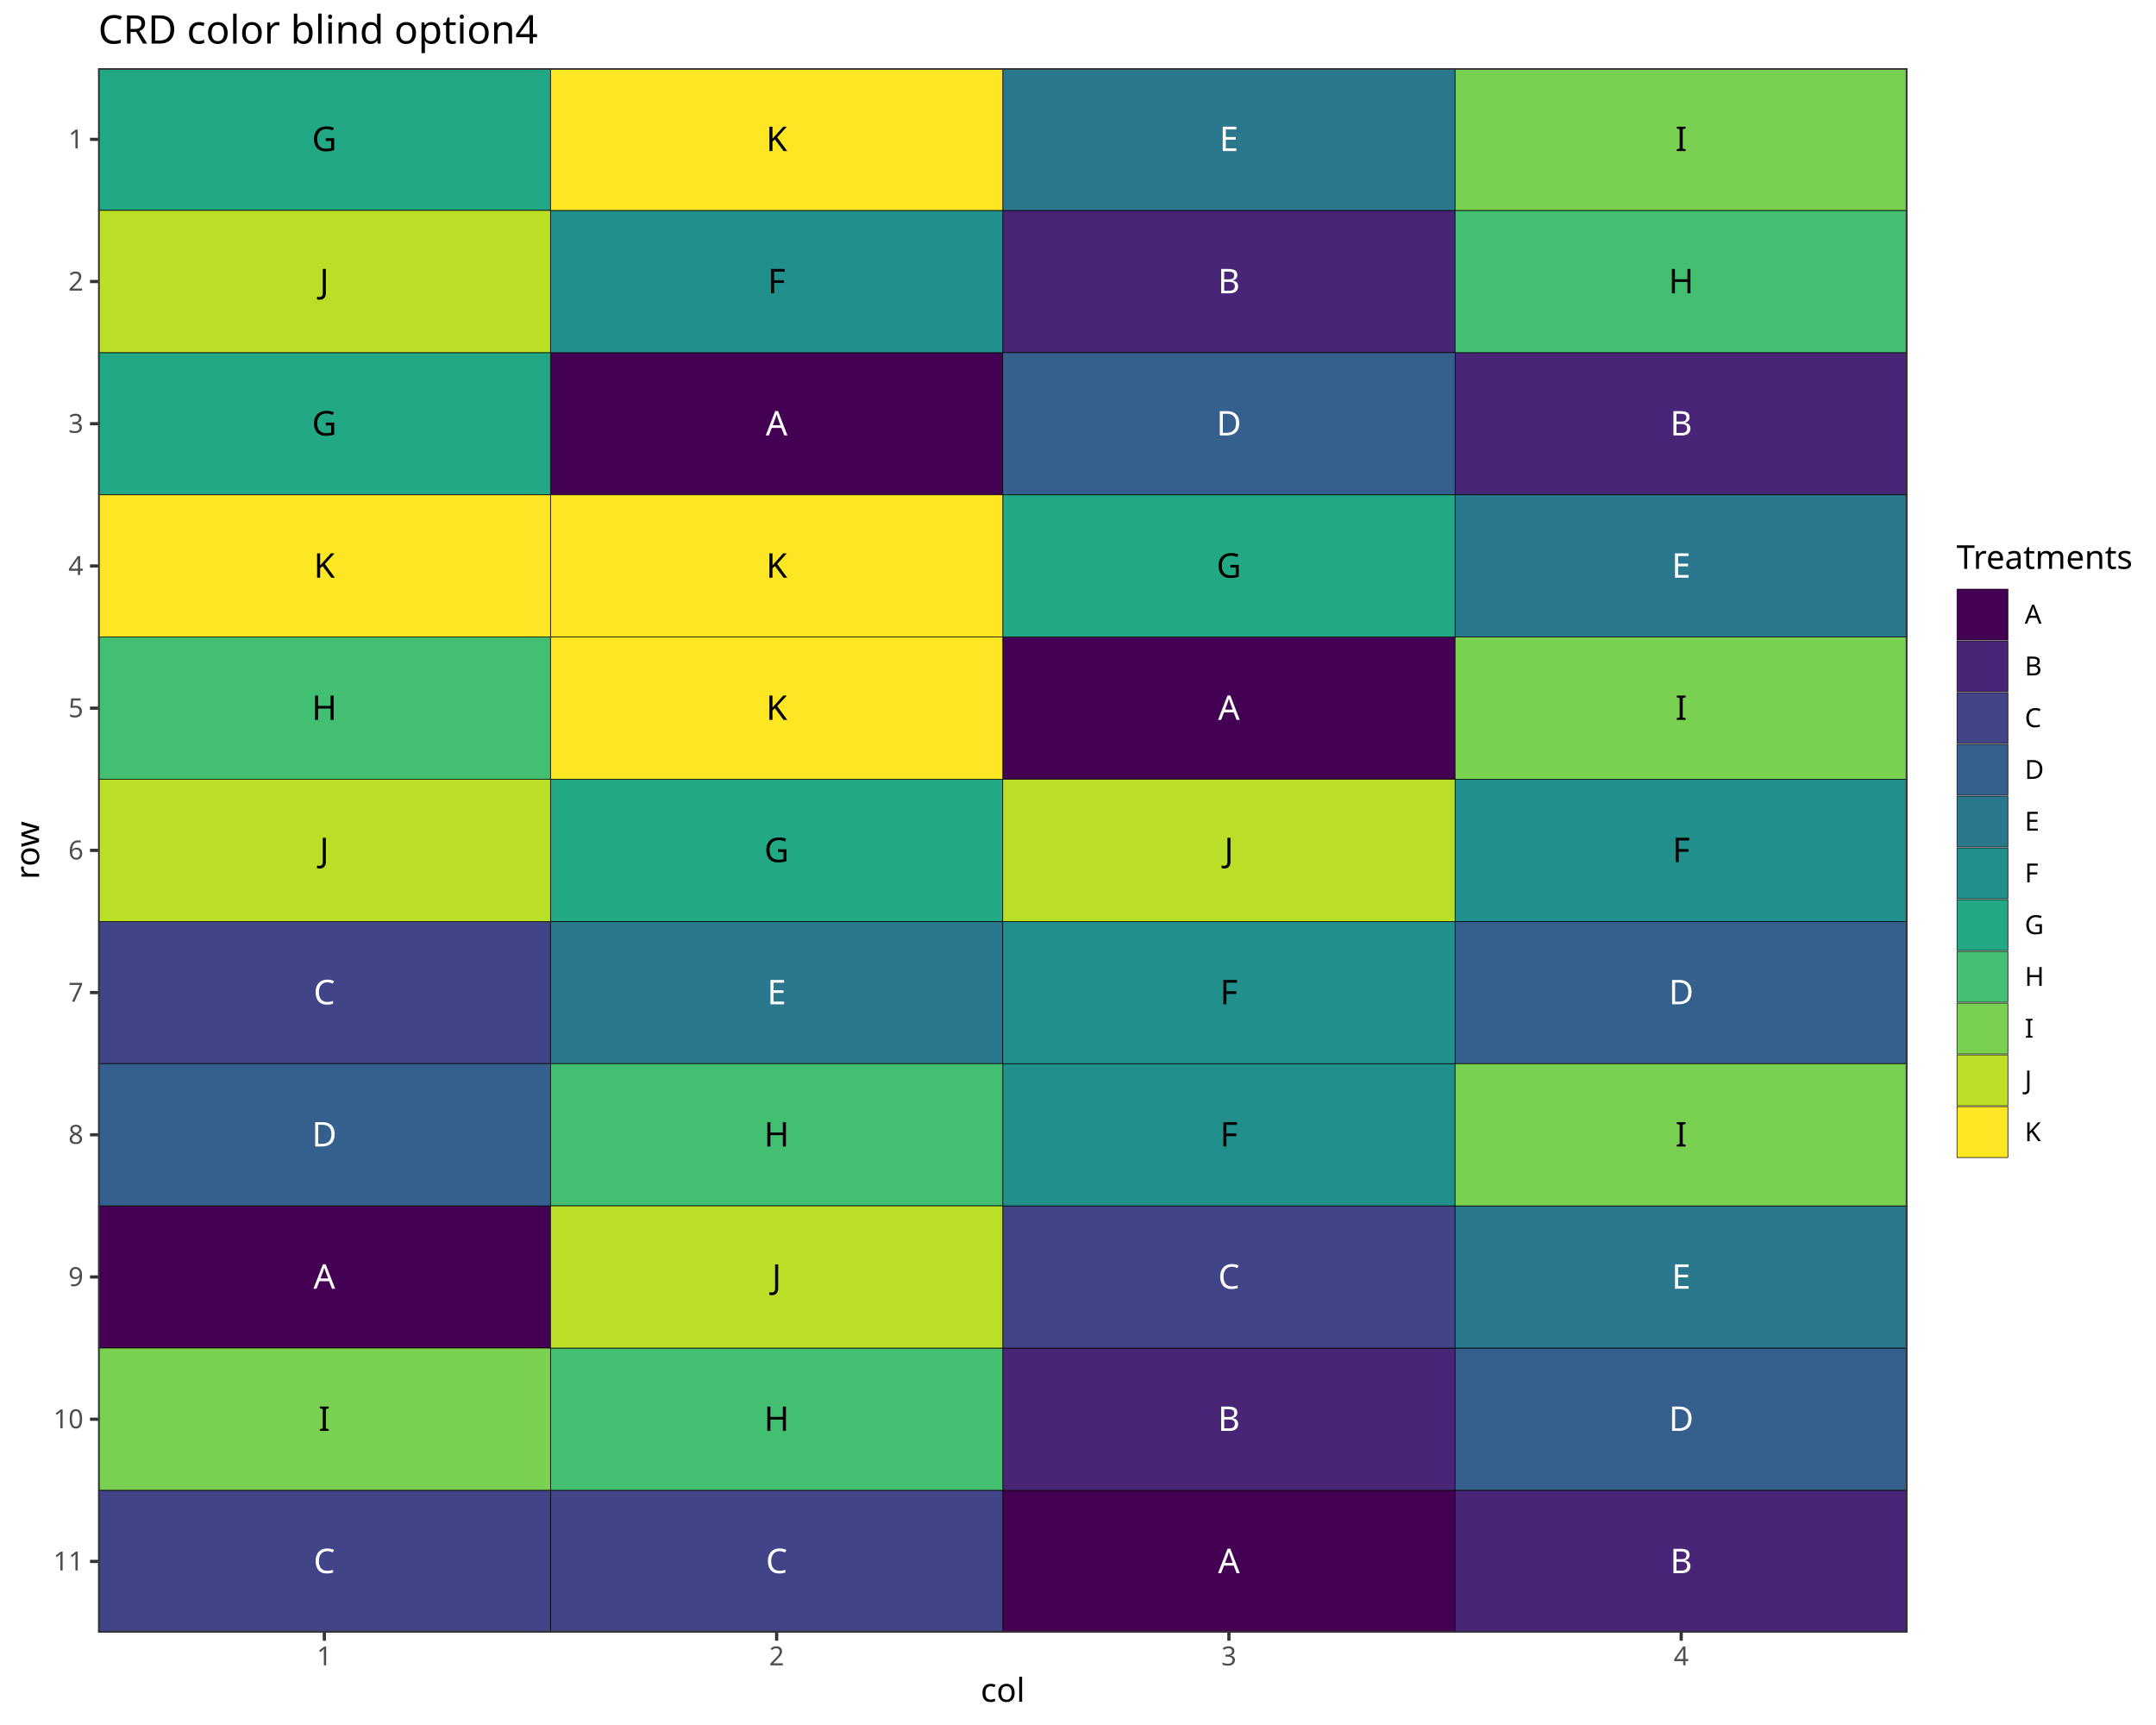
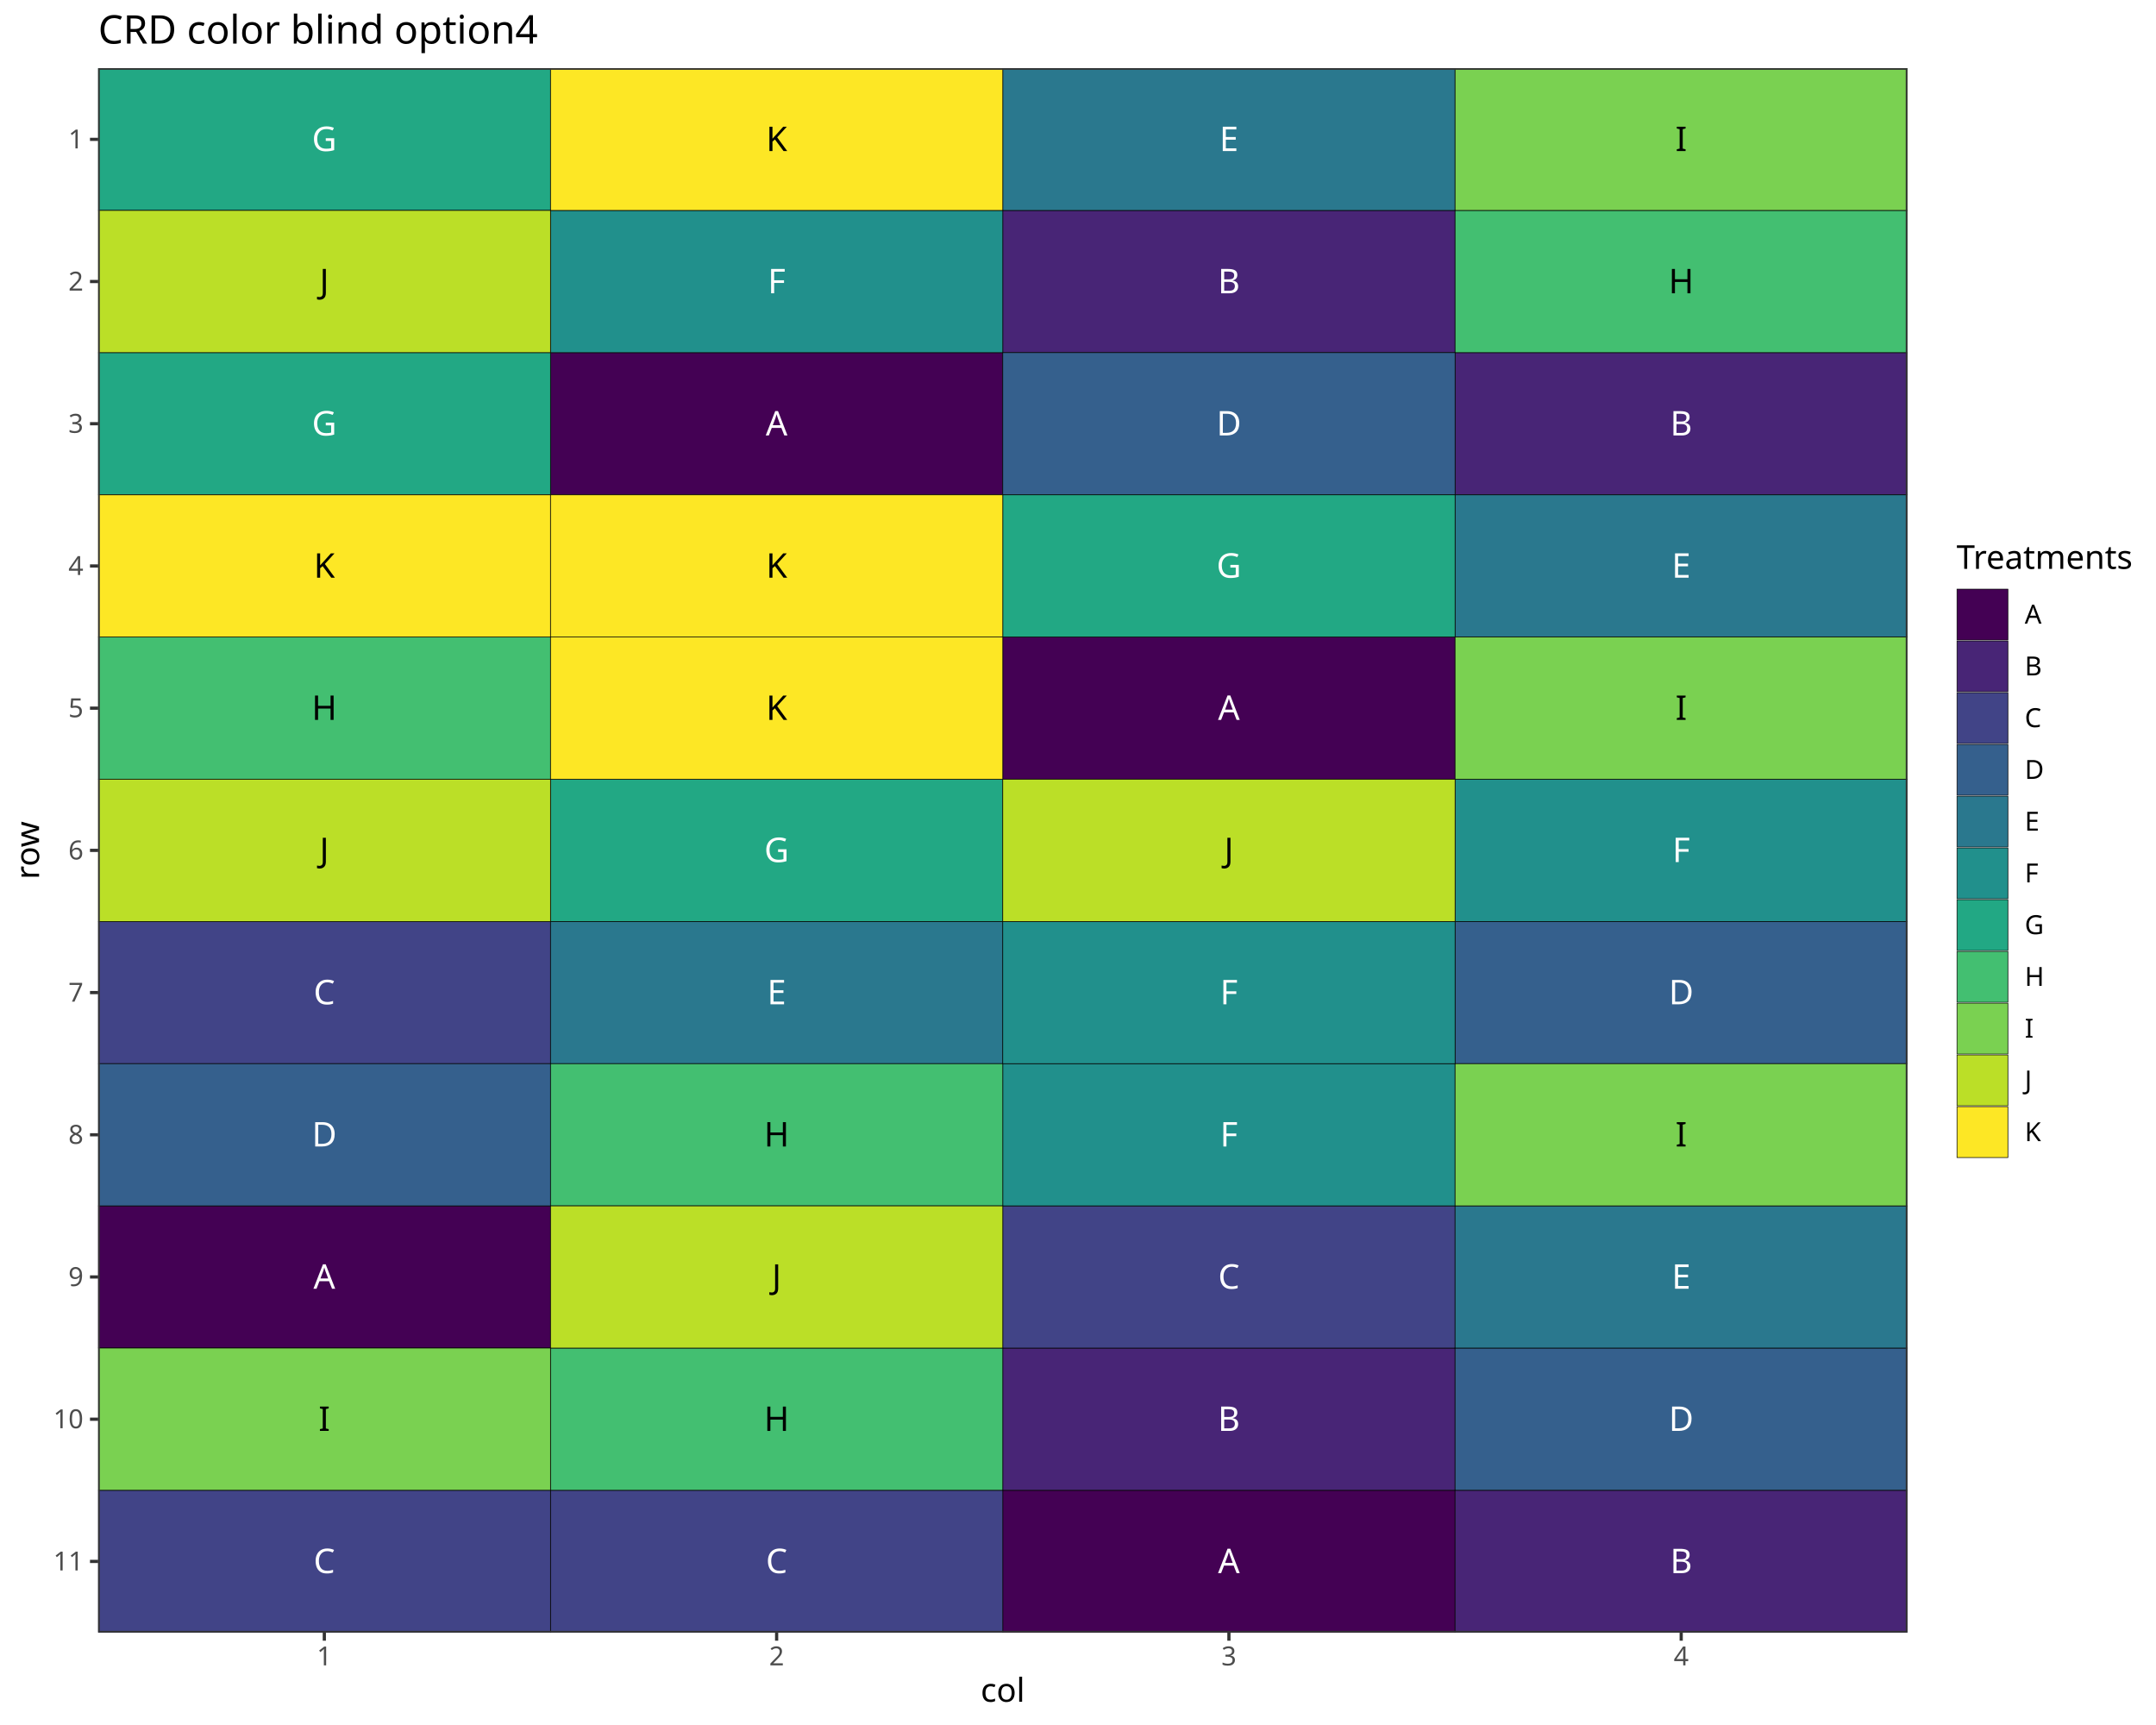
<svg xmlns="http://www.w3.org/2000/svg" class="svglite" data-engine-version="2.0" width="720.00pt" height="576.00pt" viewBox="0 0 720.00 576.00">
  <defs>
    <style type="text/css">
    .svglite line, .svglite polyline, .svglite polygon, .svglite path, .svglite rect, .svglite circle {
      fill: none;
      stroke: #000000;
      stroke-linecap: round;
      stroke-linejoin: round;
      stroke-miterlimit: 10.00;
    }
  </style>
  </defs>
  <rect width="100%" height="100%" style="stroke: none; fill: #FFFFFF;" />
  <defs>
    <clipPath id="cpMC4wMHw3MjAuMDB8MC4wMHw1NzYuMDA=">
      <rect x="0.00" y="0.00" width="720.00" height="576.00" />
    </clipPath>
  </defs>
  <g clip-path="url(#cpMC4wMHw3MjAuMDB8MC4wMHw1NzYuMDA=)">
    <rect x="0.00" y="0.00" width="720.00" height="576.00" style="stroke-width: 1.07; stroke: #FFFFFF; fill: #FFFFFF;" />
  </g>
  <defs>
    <clipPath id="cpMzIuNzl8NjM2Ljk2fDIyLjc4fDU0NS4xMQ==">
      <rect x="32.79" y="22.78" width="604.17" height="522.33" />
    </clipPath>
  </defs>
  <g clip-path="url(#cpMzIuNzl8NjM2Ljk2fDIyLjc4fDU0NS4xMQ==)">
    <rect x="32.79" y="22.78" width="604.17" height="522.33" style="stroke-width: 1.07; stroke: none; fill: #FFFFFF;" />
    <polyline points="32.79,22.78 636.96,22.78 " style="stroke-width: 0.53; stroke: #EBEBEB; stroke-linecap: butt;" />
    <polyline points="32.79,70.27 636.96,70.27 " style="stroke-width: 0.53; stroke: #EBEBEB; stroke-linecap: butt;" />
    <polyline points="32.79,117.75 636.96,117.75 " style="stroke-width: 0.53; stroke: #EBEBEB; stroke-linecap: butt;" />
    <polyline points="32.79,165.24 636.96,165.24 " style="stroke-width: 0.53; stroke: #EBEBEB; stroke-linecap: butt;" />
    <polyline points="32.79,212.72 636.96,212.72 " style="stroke-width: 0.53; stroke: #EBEBEB; stroke-linecap: butt;" />
    <polyline points="32.79,260.21 636.96,260.21 " style="stroke-width: 0.53; stroke: #EBEBEB; stroke-linecap: butt;" />
    <polyline points="32.79,307.69 636.96,307.69 " style="stroke-width: 0.53; stroke: #EBEBEB; stroke-linecap: butt;" />
    <polyline points="32.79,355.17 636.96,355.17 " style="stroke-width: 0.53; stroke: #EBEBEB; stroke-linecap: butt;" />
    <polyline points="32.79,402.66 636.96,402.66 " style="stroke-width: 0.53; stroke: #EBEBEB; stroke-linecap: butt;" />
    <polyline points="32.79,450.14 636.96,450.14 " style="stroke-width: 0.53; stroke: #EBEBEB; stroke-linecap: butt;" />
    <polyline points="32.79,497.63 636.96,497.63 " style="stroke-width: 0.53; stroke: #EBEBEB; stroke-linecap: butt;" />
    <polyline points="32.79,545.11 636.96,545.11 " style="stroke-width: 0.53; stroke: #EBEBEB; stroke-linecap: butt;" />
    <polyline points="32.79,545.11 32.79,22.78 " style="stroke-width: 0.53; stroke: #EBEBEB; stroke-linecap: butt;" />
    <polyline points="183.84,545.11 183.84,22.78 " style="stroke-width: 0.53; stroke: #EBEBEB; stroke-linecap: butt;" />
    <polyline points="334.88,545.11 334.88,22.78 " style="stroke-width: 0.53; stroke: #EBEBEB; stroke-linecap: butt;" />
    <polyline points="485.92,545.11 485.92,22.78 " style="stroke-width: 0.53; stroke: #EBEBEB; stroke-linecap: butt;" />
    <polyline points="636.96,545.11 636.96,22.78 " style="stroke-width: 0.53; stroke: #EBEBEB; stroke-linecap: butt;" />
    <polyline points="32.79,46.53 636.96,46.53 " style="stroke-width: 1.07; stroke: #EBEBEB; stroke-linecap: butt;" />
    <polyline points="32.79,94.01 636.96,94.01 " style="stroke-width: 1.07; stroke: #EBEBEB; stroke-linecap: butt;" />
    <polyline points="32.79,141.49 636.96,141.49 " style="stroke-width: 1.07; stroke: #EBEBEB; stroke-linecap: butt;" />
    <polyline points="32.79,188.98 636.96,188.98 " style="stroke-width: 1.07; stroke: #EBEBEB; stroke-linecap: butt;" />
    <polyline points="32.79,236.46 636.96,236.46 " style="stroke-width: 1.07; stroke: #EBEBEB; stroke-linecap: butt;" />
    <polyline points="32.79,283.95 636.96,283.95 " style="stroke-width: 1.07; stroke: #EBEBEB; stroke-linecap: butt;" />
    <polyline points="32.79,331.43 636.96,331.43 " style="stroke-width: 1.07; stroke: #EBEBEB; stroke-linecap: butt;" />
    <polyline points="32.79,378.92 636.96,378.92 " style="stroke-width: 1.07; stroke: #EBEBEB; stroke-linecap: butt;" />
    <polyline points="32.79,426.40 636.96,426.40 " style="stroke-width: 1.07; stroke: #EBEBEB; stroke-linecap: butt;" />
    <polyline points="32.79,473.89 636.96,473.89 " style="stroke-width: 1.07; stroke: #EBEBEB; stroke-linecap: butt;" />
    <polyline points="32.79,521.37 636.96,521.37 " style="stroke-width: 1.07; stroke: #EBEBEB; stroke-linecap: butt;" />
    <polyline points="108.31,545.11 108.31,22.78 " style="stroke-width: 1.07; stroke: #EBEBEB; stroke-linecap: butt;" />
    <polyline points="259.36,545.11 259.36,22.78 " style="stroke-width: 1.07; stroke: #EBEBEB; stroke-linecap: butt;" />
    <polyline points="410.40,545.11 410.40,22.78 " style="stroke-width: 1.07; stroke: #EBEBEB; stroke-linecap: butt;" />
    <polyline points="561.44,545.11 561.44,22.78 " style="stroke-width: 1.07; stroke: #EBEBEB; stroke-linecap: butt;" />
    <rect x="183.84" y="117.75" width="151.04" height="47.48" style="stroke-width: 0.21; stroke-linecap: butt; stroke-linejoin: miter; fill: #440154;" />
    <rect x="32.79" y="402.66" width="151.04" height="47.48" style="stroke-width: 0.21; stroke-linecap: butt; stroke-linejoin: miter; fill: #440154;" />
    <rect x="334.88" y="212.72" width="151.04" height="47.48" style="stroke-width: 0.21; stroke-linecap: butt; stroke-linejoin: miter; fill: #440154;" />
    <rect x="334.88" y="497.63" width="151.04" height="47.48" style="stroke-width: 0.21; stroke-linecap: butt; stroke-linejoin: miter; fill: #440154;" />
    <rect x="334.88" y="450.14" width="151.04" height="47.48" style="stroke-width: 0.21; stroke-linecap: butt; stroke-linejoin: miter; fill: #482576;" />
    <rect x="485.92" y="117.75" width="151.04" height="47.48" style="stroke-width: 0.21; stroke-linecap: butt; stroke-linejoin: miter; fill: #482576;" />
    <rect x="334.88" y="70.27" width="151.04" height="47.48" style="stroke-width: 0.21; stroke-linecap: butt; stroke-linejoin: miter; fill: #482576;" />
    <rect x="485.92" y="497.63" width="151.04" height="47.48" style="stroke-width: 0.21; stroke-linecap: butt; stroke-linejoin: miter; fill: #482576;" />
    <rect x="334.88" y="402.66" width="151.04" height="47.48" style="stroke-width: 0.21; stroke-linecap: butt; stroke-linejoin: miter; fill: #414487;" />
    <rect x="183.84" y="497.63" width="151.04" height="47.48" style="stroke-width: 0.21; stroke-linecap: butt; stroke-linejoin: miter; fill: #414487;" />
    <rect x="32.79" y="497.63" width="151.04" height="47.48" style="stroke-width: 0.21; stroke-linecap: butt; stroke-linejoin: miter; fill: #414487;" />
    <rect x="32.79" y="307.69" width="151.04" height="47.48" style="stroke-width: 0.21; stroke-linecap: butt; stroke-linejoin: miter; fill: #414487;" />
    <rect x="485.92" y="307.69" width="151.04" height="47.48" style="stroke-width: 0.21; stroke-linecap: butt; stroke-linejoin: miter; fill: #35608D;" />
    <rect x="32.79" y="355.17" width="151.04" height="47.48" style="stroke-width: 0.21; stroke-linecap: butt; stroke-linejoin: miter; fill: #35608D;" />
    <rect x="485.92" y="450.14" width="151.04" height="47.48" style="stroke-width: 0.21; stroke-linecap: butt; stroke-linejoin: miter; fill: #35608D;" />
    <rect x="334.88" y="117.75" width="151.04" height="47.48" style="stroke-width: 0.21; stroke-linecap: butt; stroke-linejoin: miter; fill: #35608D;" />
    <rect x="485.92" y="165.24" width="151.04" height="47.48" style="stroke-width: 0.21; stroke-linecap: butt; stroke-linejoin: miter; fill: #2A788E;" />
    <rect x="334.88" y="22.78" width="151.04" height="47.48" style="stroke-width: 0.21; stroke-linecap: butt; stroke-linejoin: miter; fill: #2A788E;" />
    <rect x="485.92" y="402.66" width="151.04" height="47.48" style="stroke-width: 0.21; stroke-linecap: butt; stroke-linejoin: miter; fill: #2A788E;" />
    <rect x="183.84" y="307.69" width="151.04" height="47.48" style="stroke-width: 0.21; stroke-linecap: butt; stroke-linejoin: miter; fill: #2A788E;" />
    <rect x="485.92" y="260.21" width="151.04" height="47.48" style="stroke-width: 0.21; stroke-linecap: butt; stroke-linejoin: miter; fill: #21908C;" />
    <rect x="334.88" y="355.17" width="151.04" height="47.48" style="stroke-width: 0.21; stroke-linecap: butt; stroke-linejoin: miter; fill: #21908C;" />
    <rect x="334.88" y="307.69" width="151.04" height="47.48" style="stroke-width: 0.21; stroke-linecap: butt; stroke-linejoin: miter; fill: #21908C;" />
    <rect x="183.84" y="70.27" width="151.04" height="47.48" style="stroke-width: 0.21; stroke-linecap: butt; stroke-linejoin: miter; fill: #21908C;" />
    <rect x="32.79" y="22.78" width="151.04" height="47.48" style="stroke-width: 0.21; stroke-linecap: butt; stroke-linejoin: miter; fill: #22A884;" />
    <rect x="32.79" y="117.75" width="151.04" height="47.48" style="stroke-width: 0.21; stroke-linecap: butt; stroke-linejoin: miter; fill: #22A884;" />
    <rect x="183.84" y="260.21" width="151.04" height="47.48" style="stroke-width: 0.21; stroke-linecap: butt; stroke-linejoin: miter; fill: #22A884;" />
    <rect x="334.88" y="165.24" width="151.04" height="47.48" style="stroke-width: 0.21; stroke-linecap: butt; stroke-linejoin: miter; fill: #22A884;" />
    <rect x="32.79" y="212.72" width="151.04" height="47.48" style="stroke-width: 0.21; stroke-linecap: butt; stroke-linejoin: miter; fill: #43BF71;" />
    <rect x="183.84" y="355.17" width="151.04" height="47.48" style="stroke-width: 0.21; stroke-linecap: butt; stroke-linejoin: miter; fill: #43BF71;" />
    <rect x="485.92" y="70.27" width="151.04" height="47.48" style="stroke-width: 0.21; stroke-linecap: butt; stroke-linejoin: miter; fill: #43BF71;" />
    <rect x="183.84" y="450.14" width="151.04" height="47.48" style="stroke-width: 0.21; stroke-linecap: butt; stroke-linejoin: miter; fill: #43BF71;" />
    <rect x="32.79" y="450.14" width="151.04" height="47.48" style="stroke-width: 0.21; stroke-linecap: butt; stroke-linejoin: miter; fill: #7AD151;" />
    <rect x="485.92" y="22.78" width="151.04" height="47.48" style="stroke-width: 0.21; stroke-linecap: butt; stroke-linejoin: miter; fill: #7AD151;" />
    <rect x="485.92" y="355.17" width="151.04" height="47.48" style="stroke-width: 0.21; stroke-linecap: butt; stroke-linejoin: miter; fill: #7AD151;" />
    <rect x="485.92" y="212.72" width="151.04" height="47.48" style="stroke-width: 0.21; stroke-linecap: butt; stroke-linejoin: miter; fill: #7AD151;" />
    <rect x="32.79" y="70.27" width="151.04" height="47.48" style="stroke-width: 0.21; stroke-linecap: butt; stroke-linejoin: miter; fill: #BBDF27;" />
    <rect x="32.79" y="260.21" width="151.04" height="47.48" style="stroke-width: 0.21; stroke-linecap: butt; stroke-linejoin: miter; fill: #BBDF27;" />
    <rect x="183.84" y="402.66" width="151.04" height="47.48" style="stroke-width: 0.21; stroke-linecap: butt; stroke-linejoin: miter; fill: #BBDF27;" />
    <rect x="334.88" y="260.21" width="151.04" height="47.48" style="stroke-width: 0.21; stroke-linecap: butt; stroke-linejoin: miter; fill: #BBDF27;" />
    <rect x="183.84" y="22.78" width="151.04" height="47.48" style="stroke-width: 0.21; stroke-linecap: butt; stroke-linejoin: miter; fill: #FDE725;" />
    <rect x="32.79" y="165.24" width="151.04" height="47.48" style="stroke-width: 0.21; stroke-linecap: butt; stroke-linejoin: miter; fill: #FDE725;" />
    <rect x="183.84" y="212.72" width="151.04" height="47.48" style="stroke-width: 0.21; stroke-linecap: butt; stroke-linejoin: miter; fill: #FDE725;" />
    <rect x="183.84" y="165.24" width="151.04" height="47.48" style="stroke-width: 0.21; stroke-linecap: butt; stroke-linejoin: miter; fill: #FDE725;" />
    <text x="259.36" y="145.41" text-anchor="middle" style="font-size: 11.38px; fill: #FFFFFF; font-family: sans;" textLength="7.59px" lengthAdjust="spacingAndGlyphs">A</text>
    <text x="108.31" y="430.32" text-anchor="middle" style="font-size: 11.38px; fill: #FFFFFF; font-family: sans;" textLength="7.59px" lengthAdjust="spacingAndGlyphs">A</text>
    <text x="410.40" y="240.38" text-anchor="middle" style="font-size: 11.38px; fill: #FFFFFF; font-family: sans;" textLength="7.59px" lengthAdjust="spacingAndGlyphs">A</text>
    <text x="410.40" y="525.29" text-anchor="middle" style="font-size: 11.38px; fill: #FFFFFF; font-family: sans;" textLength="7.59px" lengthAdjust="spacingAndGlyphs">A</text>
    <text x="410.40" y="477.80" text-anchor="middle" style="font-size: 11.38px; fill: #FFFFFF; font-family: sans;" textLength="7.59px" lengthAdjust="spacingAndGlyphs">B</text>
    <text x="561.44" y="145.41" text-anchor="middle" style="font-size: 11.38px; fill: #FFFFFF; font-family: sans;" textLength="7.59px" lengthAdjust="spacingAndGlyphs">B</text>
    <text x="410.40" y="97.93" text-anchor="middle" style="font-size: 11.38px; fill: #FFFFFF; font-family: sans;" textLength="7.59px" lengthAdjust="spacingAndGlyphs">B</text>
    <text x="561.44" y="525.29" text-anchor="middle" style="font-size: 11.38px; fill: #FFFFFF; font-family: sans;" textLength="7.59px" lengthAdjust="spacingAndGlyphs">B</text>
    <text x="410.40" y="430.32" text-anchor="middle" style="font-size: 11.38px; fill: #FFFFFF; font-family: sans;" textLength="8.22px" lengthAdjust="spacingAndGlyphs">C</text>
    <text x="259.36" y="525.29" text-anchor="middle" style="font-size: 11.38px; fill: #FFFFFF; font-family: sans;" textLength="8.22px" lengthAdjust="spacingAndGlyphs">C</text>
    <text x="108.31" y="525.29" text-anchor="middle" style="font-size: 11.38px; fill: #FFFFFF; font-family: sans;" textLength="8.22px" lengthAdjust="spacingAndGlyphs">C</text>
    <text x="108.31" y="335.35" text-anchor="middle" style="font-size: 11.38px; fill: #FFFFFF; font-family: sans;" textLength="8.22px" lengthAdjust="spacingAndGlyphs">C</text>
    <text x="561.44" y="335.35" text-anchor="middle" style="font-size: 11.38px; fill: #FFFFFF; font-family: sans;" textLength="8.22px" lengthAdjust="spacingAndGlyphs">D</text>
    <text x="108.31" y="382.83" text-anchor="middle" style="font-size: 11.38px; fill: #FFFFFF; font-family: sans;" textLength="8.22px" lengthAdjust="spacingAndGlyphs">D</text>
    <text x="561.44" y="477.80" text-anchor="middle" style="font-size: 11.38px; fill: #FFFFFF; font-family: sans;" textLength="8.22px" lengthAdjust="spacingAndGlyphs">D</text>
    <text x="410.40" y="145.41" text-anchor="middle" style="font-size: 11.38px; fill: #FFFFFF; font-family: sans;" textLength="8.22px" lengthAdjust="spacingAndGlyphs">D</text>
    <text x="561.44" y="192.90" text-anchor="middle" style="font-size: 11.38px; fill: #FFFFFF; font-family: sans;" textLength="7.59px" lengthAdjust="spacingAndGlyphs">E</text>
    <text x="410.40" y="50.44" text-anchor="middle" style="font-size: 11.38px; fill: #FFFFFF; font-family: sans;" textLength="7.59px" lengthAdjust="spacingAndGlyphs">E</text>
    <text x="561.44" y="430.32" text-anchor="middle" style="font-size: 11.38px; fill: #FFFFFF; font-family: sans;" textLength="7.59px" lengthAdjust="spacingAndGlyphs">E</text>
    <text x="259.36" y="335.35" text-anchor="middle" style="font-size: 11.38px; fill: #FFFFFF; font-family: sans;" textLength="7.59px" lengthAdjust="spacingAndGlyphs">E</text>
-     <text x="561.44" y="287.86" text-anchor="middle" style="font-size: 11.38px; font-family: sans;" textLength="6.95px" lengthAdjust="spacingAndGlyphs">F</text>
-     <text x="410.40" y="382.83" text-anchor="middle" style="font-size: 11.38px; font-family: sans;" textLength="6.95px" lengthAdjust="spacingAndGlyphs">F</text>
-     <text x="410.40" y="335.35" text-anchor="middle" style="font-size: 11.38px; font-family: sans;" textLength="6.95px" lengthAdjust="spacingAndGlyphs">F</text>
-     <text x="259.36" y="97.93" text-anchor="middle" style="font-size: 11.38px; font-family: sans;" textLength="6.95px" lengthAdjust="spacingAndGlyphs">F</text>
-     <text x="108.31" y="50.44" text-anchor="middle" style="font-size: 11.38px; font-family: sans;" textLength="8.86px" lengthAdjust="spacingAndGlyphs">G</text>
-     <text x="108.31" y="145.41" text-anchor="middle" style="font-size: 11.38px; font-family: sans;" textLength="8.86px" lengthAdjust="spacingAndGlyphs">G</text>
-     <text x="259.36" y="287.86" text-anchor="middle" style="font-size: 11.38px; font-family: sans;" textLength="8.86px" lengthAdjust="spacingAndGlyphs">G</text>
-     <text x="410.40" y="192.90" text-anchor="middle" style="font-size: 11.38px; font-family: sans;" textLength="8.86px" lengthAdjust="spacingAndGlyphs">G</text>
+     <text x="561.44" y="287.86" text-anchor="middle" style="font-size: 11.38px; fill: #FFFFFF; font-family: sans;" textLength="6.95px" lengthAdjust="spacingAndGlyphs">F</text>
+     <text x="410.40" y="382.83" text-anchor="middle" style="font-size: 11.38px; fill: #FFFFFF; font-family: sans;" textLength="6.95px" lengthAdjust="spacingAndGlyphs">F</text>
+     <text x="410.40" y="335.35" text-anchor="middle" style="font-size: 11.38px; fill: #FFFFFF; font-family: sans;" textLength="6.95px" lengthAdjust="spacingAndGlyphs">F</text>
+     <text x="259.36" y="97.93" text-anchor="middle" style="font-size: 11.38px; fill: #FFFFFF; font-family: sans;" textLength="6.95px" lengthAdjust="spacingAndGlyphs">F</text>
+     <text x="108.31" y="50.44" text-anchor="middle" style="font-size: 11.38px; fill: #FFFFFF; font-family: sans;" textLength="8.86px" lengthAdjust="spacingAndGlyphs">G</text>
+     <text x="108.31" y="145.41" text-anchor="middle" style="font-size: 11.38px; fill: #FFFFFF; font-family: sans;" textLength="8.86px" lengthAdjust="spacingAndGlyphs">G</text>
+     <text x="259.36" y="287.86" text-anchor="middle" style="font-size: 11.38px; fill: #FFFFFF; font-family: sans;" textLength="8.86px" lengthAdjust="spacingAndGlyphs">G</text>
+     <text x="410.40" y="192.90" text-anchor="middle" style="font-size: 11.38px; fill: #FFFFFF; font-family: sans;" textLength="8.86px" lengthAdjust="spacingAndGlyphs">G</text>
    <text x="108.31" y="240.38" text-anchor="middle" style="font-size: 11.38px; font-family: sans;" textLength="8.22px" lengthAdjust="spacingAndGlyphs">H</text>
    <text x="259.36" y="382.83" text-anchor="middle" style="font-size: 11.38px; font-family: sans;" textLength="8.22px" lengthAdjust="spacingAndGlyphs">H</text>
    <text x="561.44" y="97.93" text-anchor="middle" style="font-size: 11.38px; font-family: sans;" textLength="8.22px" lengthAdjust="spacingAndGlyphs">H</text>
    <text x="259.36" y="477.80" text-anchor="middle" style="font-size: 11.38px; font-family: sans;" textLength="8.22px" lengthAdjust="spacingAndGlyphs">H</text>
    <text x="108.31" y="477.80" text-anchor="middle" style="font-size: 11.38px; font-family: sans;" textLength="3.16px" lengthAdjust="spacingAndGlyphs">I</text>
    <text x="561.44" y="50.44" text-anchor="middle" style="font-size: 11.38px; font-family: sans;" textLength="3.16px" lengthAdjust="spacingAndGlyphs">I</text>
    <text x="561.44" y="382.83" text-anchor="middle" style="font-size: 11.38px; font-family: sans;" textLength="3.16px" lengthAdjust="spacingAndGlyphs">I</text>
    <text x="561.44" y="240.38" text-anchor="middle" style="font-size: 11.38px; font-family: sans;" textLength="3.16px" lengthAdjust="spacingAndGlyphs">I</text>
    <text x="108.31" y="97.93" text-anchor="middle" style="font-size: 11.38px; font-family: sans;" textLength="5.70px" lengthAdjust="spacingAndGlyphs">J</text>
    <text x="108.31" y="287.86" text-anchor="middle" style="font-size: 11.38px; font-family: sans;" textLength="5.70px" lengthAdjust="spacingAndGlyphs">J</text>
    <text x="259.36" y="430.32" text-anchor="middle" style="font-size: 11.38px; font-family: sans;" textLength="5.70px" lengthAdjust="spacingAndGlyphs">J</text>
    <text x="410.40" y="287.86" text-anchor="middle" style="font-size: 11.38px; font-family: sans;" textLength="5.70px" lengthAdjust="spacingAndGlyphs">J</text>
    <text x="259.36" y="50.44" text-anchor="middle" style="font-size: 11.38px; font-family: sans;" textLength="7.59px" lengthAdjust="spacingAndGlyphs">K</text>
    <text x="108.31" y="192.90" text-anchor="middle" style="font-size: 11.38px; font-family: sans;" textLength="7.59px" lengthAdjust="spacingAndGlyphs">K</text>
    <text x="259.36" y="240.38" text-anchor="middle" style="font-size: 11.38px; font-family: sans;" textLength="7.59px" lengthAdjust="spacingAndGlyphs">K</text>
    <text x="259.36" y="192.90" text-anchor="middle" style="font-size: 11.38px; font-family: sans;" textLength="7.59px" lengthAdjust="spacingAndGlyphs">K</text>
    <rect x="32.79" y="22.78" width="604.17" height="522.33" style="stroke-width: 1.07; stroke: #333333;" />
  </g>
  <g clip-path="url(#cpMC4wMHw3MjAuMDB8MC4wMHw1NzYuMDA=)">
    <text x="27.86" y="49.55" text-anchor="end" style="font-size: 8.80px; fill: #4D4D4D; font-family: sans;" textLength="4.89px" lengthAdjust="spacingAndGlyphs">1</text>
    <text x="27.86" y="97.04" text-anchor="end" style="font-size: 8.80px; fill: #4D4D4D; font-family: sans;" textLength="4.89px" lengthAdjust="spacingAndGlyphs">2</text>
    <text x="27.86" y="144.52" text-anchor="end" style="font-size: 8.80px; fill: #4D4D4D; font-family: sans;" textLength="4.89px" lengthAdjust="spacingAndGlyphs">3</text>
    <text x="27.86" y="192.01" text-anchor="end" style="font-size: 8.80px; fill: #4D4D4D; font-family: sans;" textLength="4.89px" lengthAdjust="spacingAndGlyphs">4</text>
    <text x="27.86" y="239.49" text-anchor="end" style="font-size: 8.80px; fill: #4D4D4D; font-family: sans;" textLength="4.89px" lengthAdjust="spacingAndGlyphs">5</text>
    <text x="27.86" y="286.98" text-anchor="end" style="font-size: 8.80px; fill: #4D4D4D; font-family: sans;" textLength="4.89px" lengthAdjust="spacingAndGlyphs">6</text>
    <text x="27.86" y="334.46" text-anchor="end" style="font-size: 8.80px; fill: #4D4D4D; font-family: sans;" textLength="4.89px" lengthAdjust="spacingAndGlyphs">7</text>
    <text x="27.86" y="381.94" text-anchor="end" style="font-size: 8.80px; fill: #4D4D4D; font-family: sans;" textLength="4.89px" lengthAdjust="spacingAndGlyphs">8</text>
    <text x="27.86" y="429.43" text-anchor="end" style="font-size: 8.80px; fill: #4D4D4D; font-family: sans;" textLength="4.89px" lengthAdjust="spacingAndGlyphs">9</text>
    <text x="27.86" y="476.91" text-anchor="end" style="font-size: 8.80px; fill: #4D4D4D; font-family: sans;" textLength="9.79px" lengthAdjust="spacingAndGlyphs">10</text>
    <text x="27.86" y="524.40" text-anchor="end" style="font-size: 8.80px; fill: #4D4D4D; font-family: sans;" textLength="9.79px" lengthAdjust="spacingAndGlyphs">11</text>
    <polyline points="30.05,46.53 32.79,46.53 " style="stroke-width: 1.07; stroke: #333333; stroke-linecap: butt;" />
    <polyline points="30.05,94.01 32.79,94.01 " style="stroke-width: 1.07; stroke: #333333; stroke-linecap: butt;" />
    <polyline points="30.05,141.49 32.79,141.49 " style="stroke-width: 1.07; stroke: #333333; stroke-linecap: butt;" />
    <polyline points="30.05,188.98 32.79,188.98 " style="stroke-width: 1.07; stroke: #333333; stroke-linecap: butt;" />
    <polyline points="30.05,236.46 32.79,236.46 " style="stroke-width: 1.07; stroke: #333333; stroke-linecap: butt;" />
    <polyline points="30.05,283.95 32.79,283.95 " style="stroke-width: 1.07; stroke: #333333; stroke-linecap: butt;" />
    <polyline points="30.05,331.43 32.79,331.43 " style="stroke-width: 1.07; stroke: #333333; stroke-linecap: butt;" />
    <polyline points="30.05,378.92 32.79,378.92 " style="stroke-width: 1.07; stroke: #333333; stroke-linecap: butt;" />
    <polyline points="30.05,426.40 32.79,426.40 " style="stroke-width: 1.07; stroke: #333333; stroke-linecap: butt;" />
    <polyline points="30.05,473.89 32.79,473.89 " style="stroke-width: 1.07; stroke: #333333; stroke-linecap: butt;" />
    <polyline points="30.05,521.37 32.79,521.37 " style="stroke-width: 1.07; stroke: #333333; stroke-linecap: butt;" />
    <polyline points="108.31,547.85 108.31,545.11 " style="stroke-width: 1.07; stroke: #333333; stroke-linecap: butt;" />
    <polyline points="259.36,547.85 259.36,545.11 " style="stroke-width: 1.07; stroke: #333333; stroke-linecap: butt;" />
    <polyline points="410.40,547.85 410.40,545.11 " style="stroke-width: 1.07; stroke: #333333; stroke-linecap: butt;" />
    <polyline points="561.44,547.85 561.44,545.11 " style="stroke-width: 1.07; stroke: #333333; stroke-linecap: butt;" />
    <text x="108.31" y="556.10" text-anchor="middle" style="font-size: 8.80px; fill: #4D4D4D; font-family: sans;" textLength="4.89px" lengthAdjust="spacingAndGlyphs">1</text>
    <text x="259.36" y="556.10" text-anchor="middle" style="font-size: 8.80px; fill: #4D4D4D; font-family: sans;" textLength="4.89px" lengthAdjust="spacingAndGlyphs">2</text>
    <text x="410.40" y="556.10" text-anchor="middle" style="font-size: 8.80px; fill: #4D4D4D; font-family: sans;" textLength="4.89px" lengthAdjust="spacingAndGlyphs">3</text>
    <text x="561.44" y="556.10" text-anchor="middle" style="font-size: 8.80px; fill: #4D4D4D; font-family: sans;" textLength="4.89px" lengthAdjust="spacingAndGlyphs">4</text>
    <text x="334.88" y="568.24" text-anchor="middle" style="font-size: 11.00px; font-family: sans;" textLength="14.06px" lengthAdjust="spacingAndGlyphs">col</text>
    <text transform="translate(13.05,283.95) rotate(-90)" text-anchor="middle" style="font-size: 11.00px; font-family: sans;" textLength="17.73px" lengthAdjust="spacingAndGlyphs">row</text>
    <rect x="647.92" y="175.76" width="66.60" height="216.37" style="stroke-width: 1.07; stroke: none; fill: #FFFFFF;" />
    <text x="653.40" y="189.95" style="font-size: 11.00px; font-family: sans;" textLength="55.64px" lengthAdjust="spacingAndGlyphs">Treatments</text>
    <rect x="653.40" y="196.57" width="17.28" height="17.28" style="stroke-width: 1.07; stroke: none; fill: #FFFFFF;" />
    <rect x="653.54" y="196.72" width="17.00" height="17.00" style="stroke-width: 0.21; stroke-linecap: butt; stroke-linejoin: miter; fill: #440154;" />
    <rect x="653.40" y="213.85" width="17.28" height="17.28" style="stroke-width: 1.07; stroke: none; fill: #FFFFFF;" />
    <rect x="653.54" y="214.00" width="17.00" height="17.00" style="stroke-width: 0.21; stroke-linecap: butt; stroke-linejoin: miter; fill: #482576;" />
    <rect x="653.40" y="231.13" width="17.28" height="17.28" style="stroke-width: 1.07; stroke: none; fill: #FFFFFF;" />
    <rect x="653.54" y="231.28" width="17.00" height="17.00" style="stroke-width: 0.21; stroke-linecap: butt; stroke-linejoin: miter; fill: #414487;" />
    <rect x="653.40" y="248.41" width="17.28" height="17.28" style="stroke-width: 1.07; stroke: none; fill: #FFFFFF;" />
    <rect x="653.54" y="248.56" width="17.00" height="17.00" style="stroke-width: 0.21; stroke-linecap: butt; stroke-linejoin: miter; fill: #35608D;" />
    <rect x="653.40" y="265.69" width="17.28" height="17.28" style="stroke-width: 1.07; stroke: none; fill: #FFFFFF;" />
    <rect x="653.54" y="265.84" width="17.00" height="17.00" style="stroke-width: 0.21; stroke-linecap: butt; stroke-linejoin: miter; fill: #2A788E;" />
    <rect x="653.40" y="282.97" width="17.28" height="17.28" style="stroke-width: 1.07; stroke: none; fill: #FFFFFF;" />
    <rect x="653.54" y="283.12" width="17.00" height="17.00" style="stroke-width: 0.21; stroke-linecap: butt; stroke-linejoin: miter; fill: #21908C;" />
    <rect x="653.40" y="300.25" width="17.28" height="17.28" style="stroke-width: 1.07; stroke: none; fill: #FFFFFF;" />
    <rect x="653.54" y="300.40" width="17.00" height="17.00" style="stroke-width: 0.21; stroke-linecap: butt; stroke-linejoin: miter; fill: #22A884;" />
    <rect x="653.40" y="317.53" width="17.28" height="17.28" style="stroke-width: 1.07; stroke: none; fill: #FFFFFF;" />
    <rect x="653.54" y="317.68" width="17.00" height="17.00" style="stroke-width: 0.21; stroke-linecap: butt; stroke-linejoin: miter; fill: #43BF71;" />
    <rect x="653.40" y="334.81" width="17.28" height="17.28" style="stroke-width: 1.07; stroke: none; fill: #FFFFFF;" />
    <rect x="653.54" y="334.96" width="17.00" height="17.00" style="stroke-width: 0.21; stroke-linecap: butt; stroke-linejoin: miter; fill: #7AD151;" />
    <rect x="653.40" y="352.09" width="17.28" height="17.28" style="stroke-width: 1.07; stroke: none; fill: #FFFFFF;" />
    <rect x="653.54" y="352.24" width="17.00" height="17.00" style="stroke-width: 0.21; stroke-linecap: butt; stroke-linejoin: miter; fill: #BBDF27;" />
    <rect x="653.40" y="369.37" width="17.28" height="17.28" style="stroke-width: 1.07; stroke: none; fill: #FFFFFF;" />
    <rect x="653.54" y="369.52" width="17.00" height="17.00" style="stroke-width: 0.21; stroke-linecap: butt; stroke-linejoin: miter; fill: #FDE725;" />
    <text x="676.16" y="208.24" style="font-size: 8.80px; font-family: sans;" textLength="5.87px" lengthAdjust="spacingAndGlyphs">A</text>
    <text x="676.16" y="225.52" style="font-size: 8.80px; font-family: sans;" textLength="5.87px" lengthAdjust="spacingAndGlyphs">B</text>
    <text x="676.16" y="242.80" style="font-size: 8.80px; font-family: sans;" textLength="6.36px" lengthAdjust="spacingAndGlyphs">C</text>
    <text x="676.16" y="260.08" style="font-size: 8.80px; font-family: sans;" textLength="6.36px" lengthAdjust="spacingAndGlyphs">D</text>
    <text x="676.16" y="277.36" style="font-size: 8.80px; font-family: sans;" textLength="5.87px" lengthAdjust="spacingAndGlyphs">E</text>
    <text x="676.16" y="294.64" style="font-size: 8.80px; font-family: sans;" textLength="5.38px" lengthAdjust="spacingAndGlyphs">F</text>
    <text x="676.16" y="311.92" style="font-size: 8.80px; font-family: sans;" textLength="6.85px" lengthAdjust="spacingAndGlyphs">G</text>
    <text x="676.16" y="329.20" style="font-size: 8.80px; font-family: sans;" textLength="6.36px" lengthAdjust="spacingAndGlyphs">H</text>
    <text x="676.16" y="346.48" style="font-size: 8.80px; font-family: sans;" textLength="2.44px" lengthAdjust="spacingAndGlyphs">I</text>
    <text x="676.16" y="363.76" style="font-size: 8.80px; font-family: sans;" textLength="4.40px" lengthAdjust="spacingAndGlyphs">J</text>
    <text x="676.16" y="381.04" style="font-size: 8.80px; font-family: sans;" textLength="5.87px" lengthAdjust="spacingAndGlyphs">K</text>
    <text x="32.79" y="14.56" style="font-size: 13.20px; font-family: sans;" textLength="139.42px" lengthAdjust="spacingAndGlyphs">CRD color blind option4</text>
  </g>
</svg>
